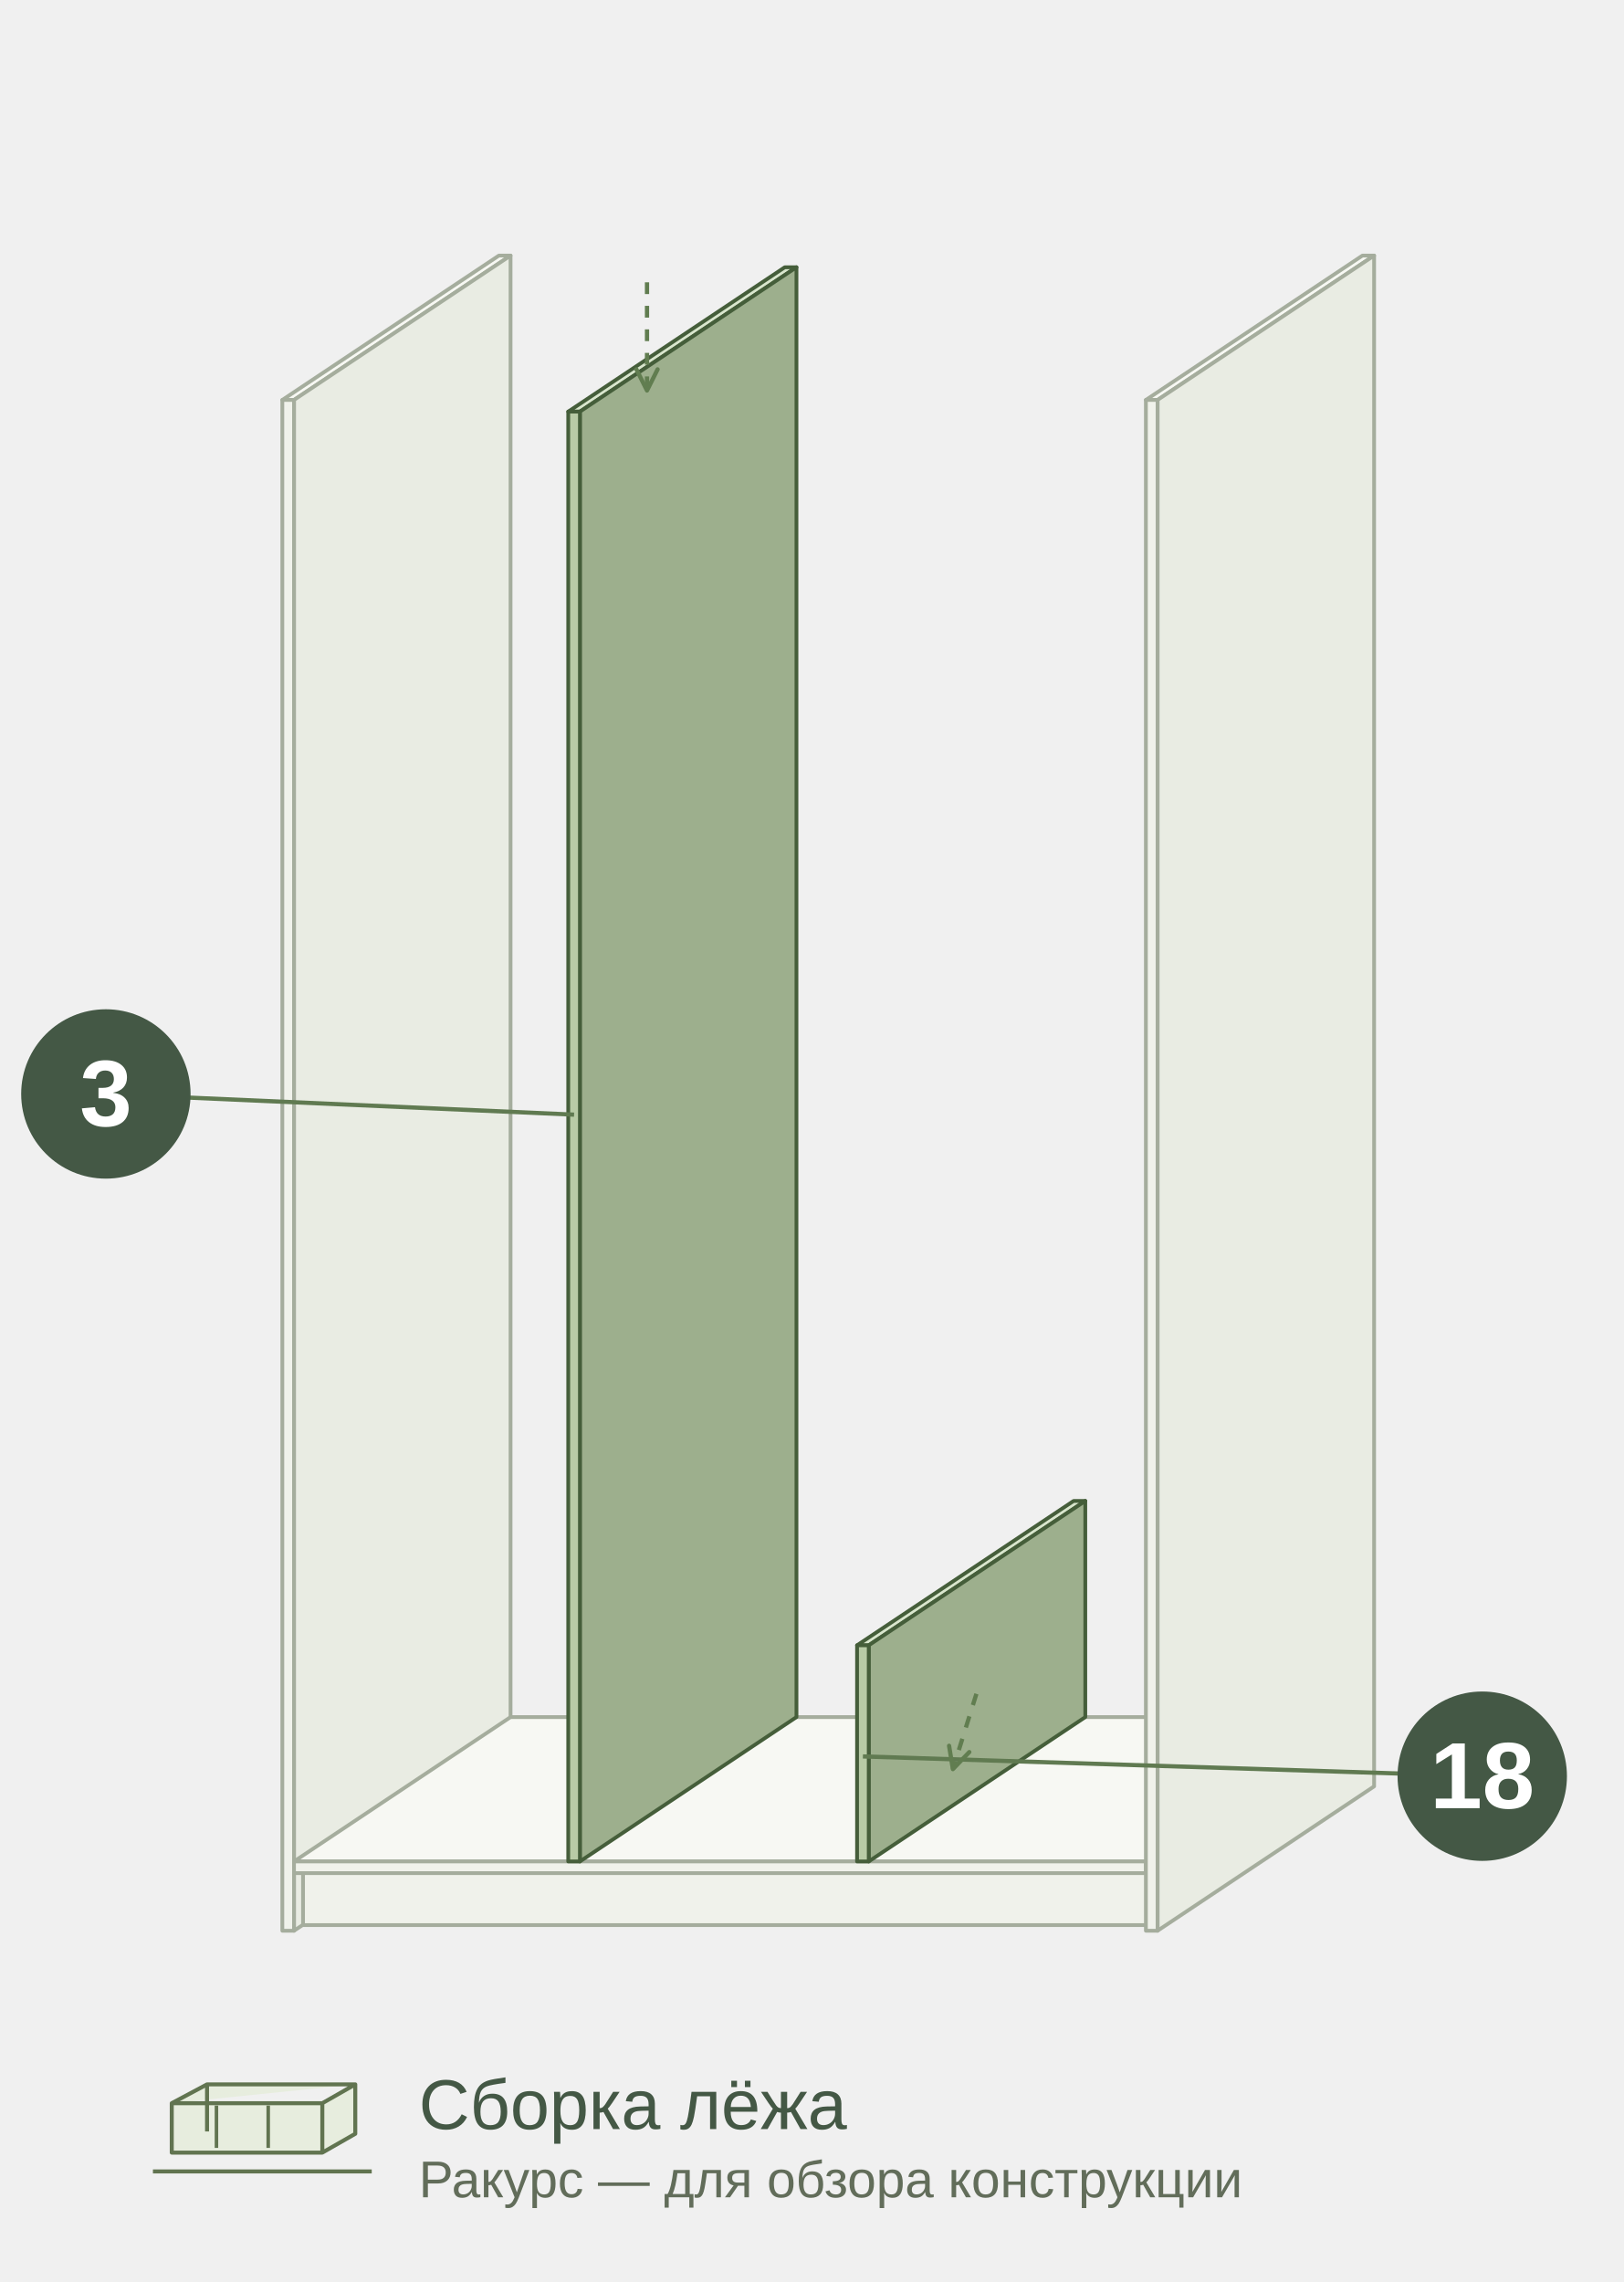
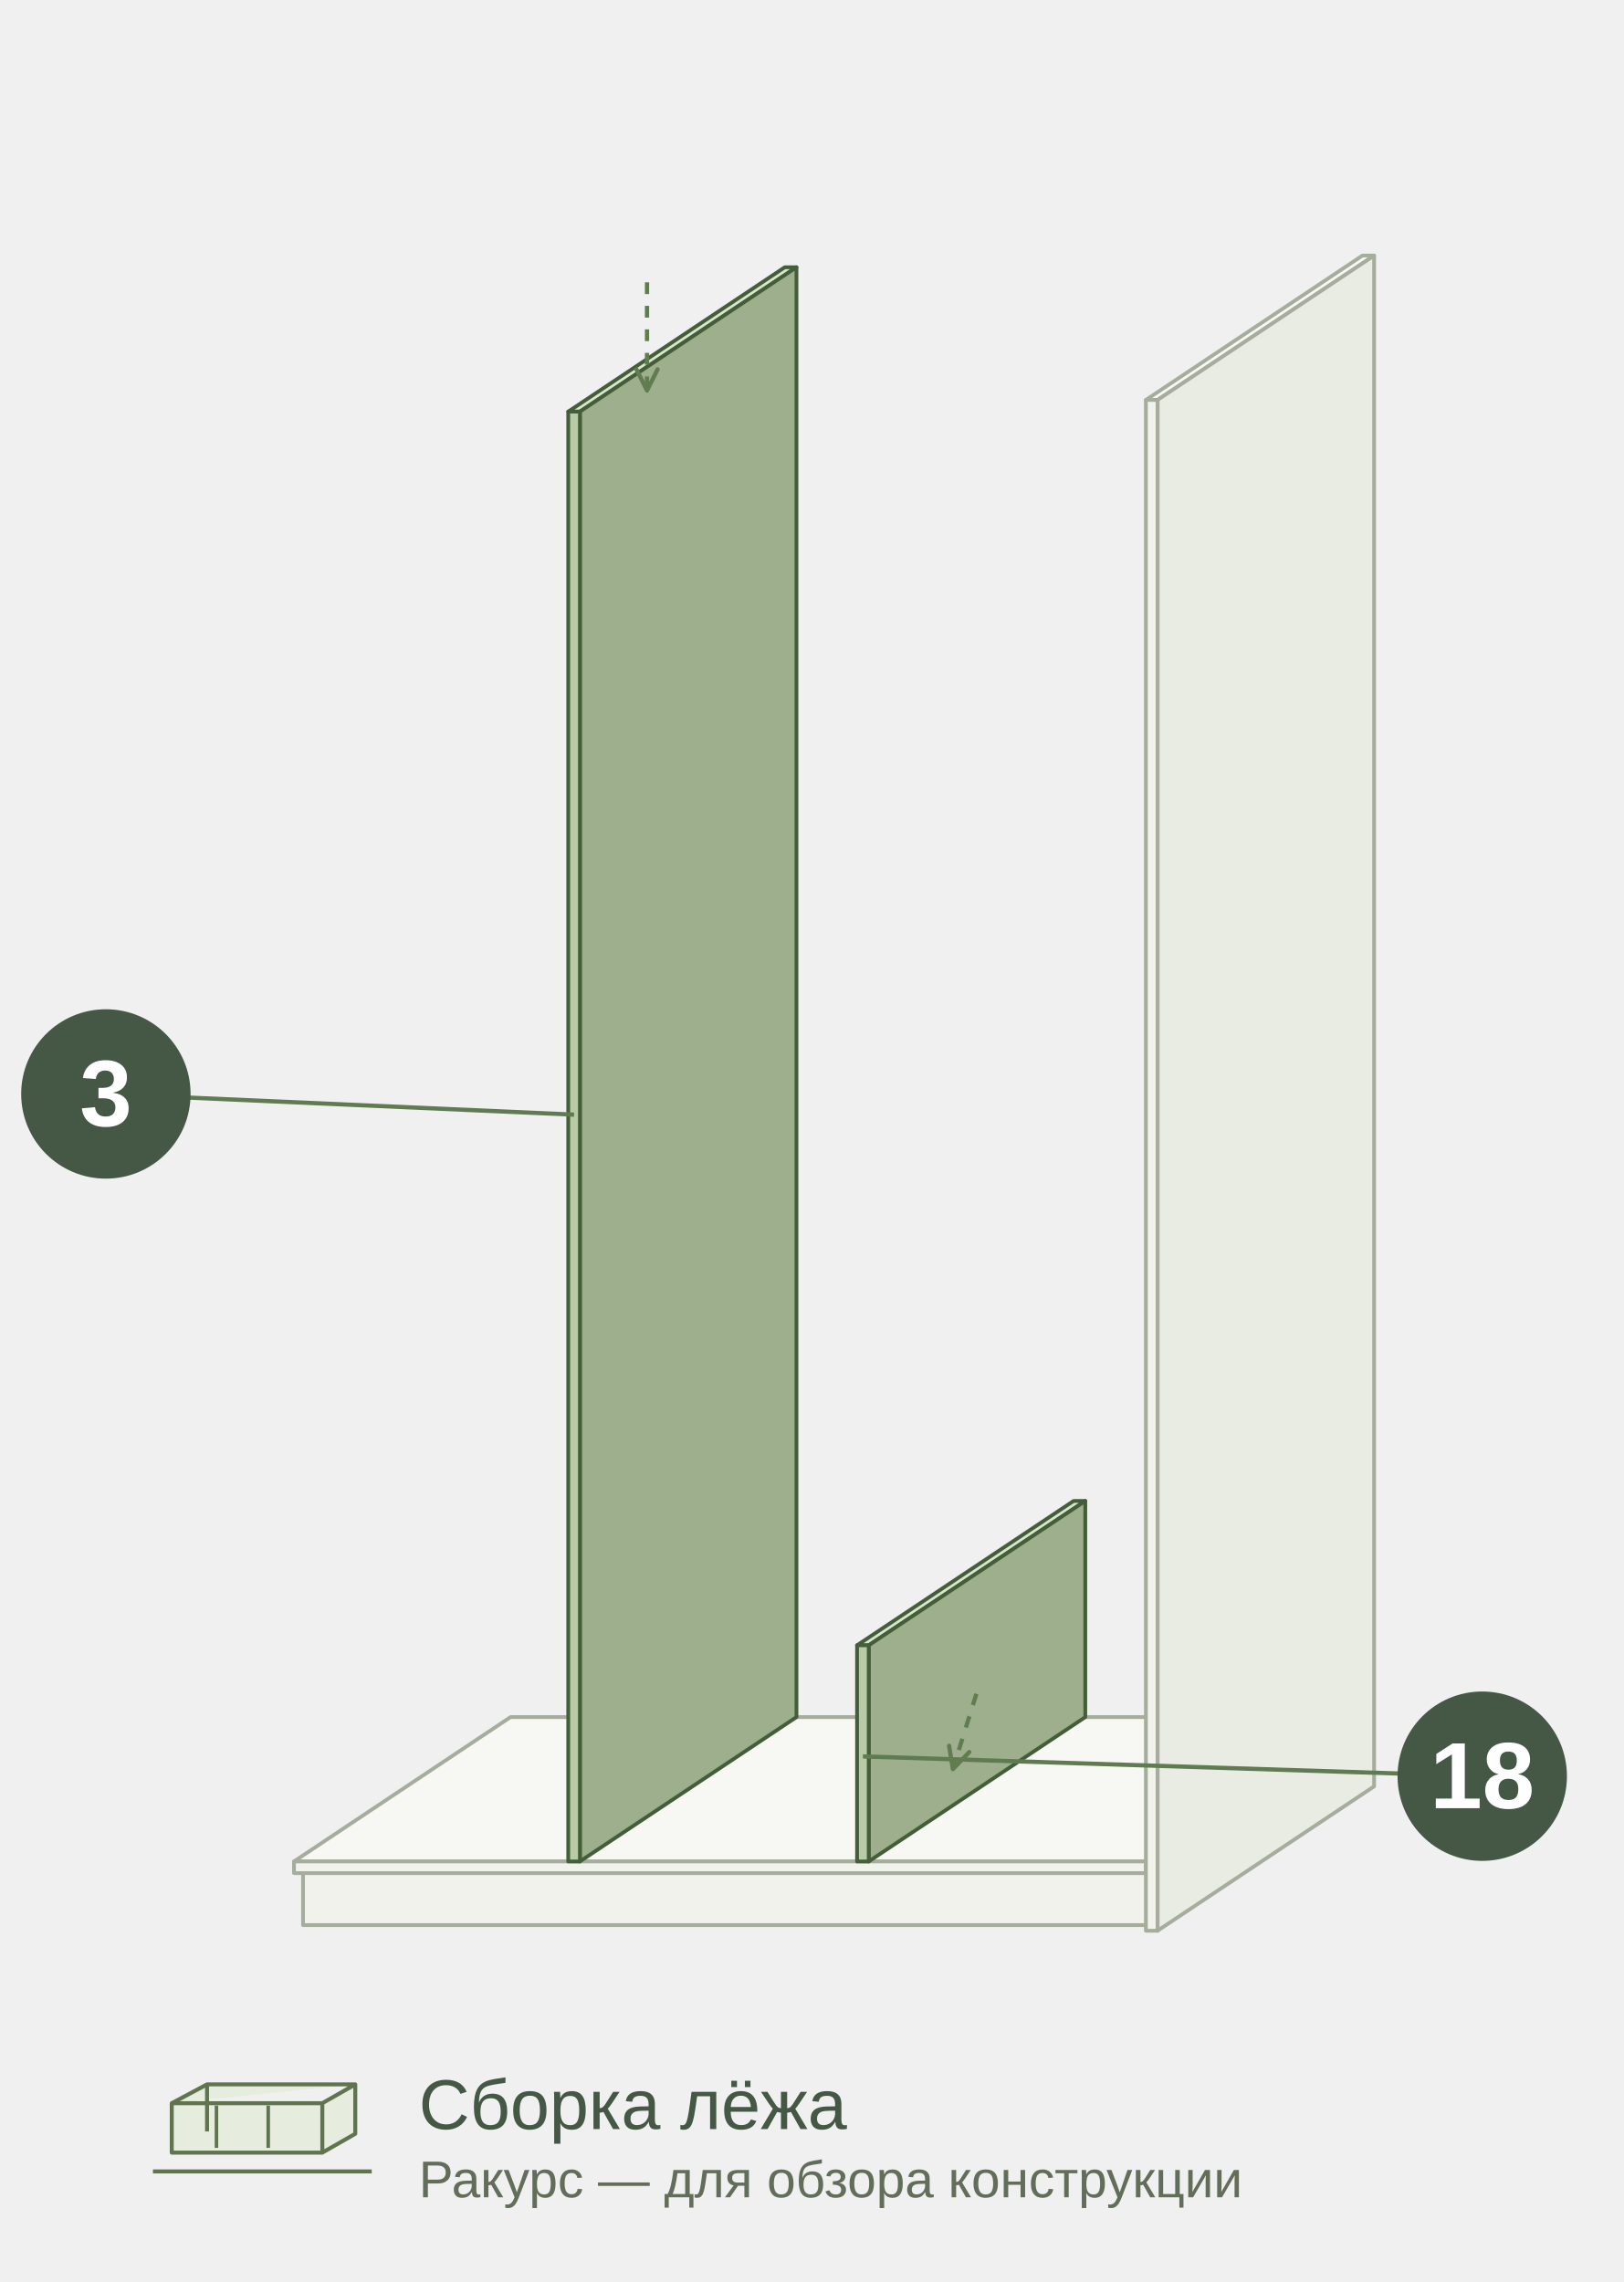
- <svg xmlns="http://www.w3.org/2000/svg" viewBox="35 -100 690 970" role="group" aria-label="Основная и нижняя стойки" style="font-family:Arial,sans-serif">
+ <svg xmlns="http://www.w3.org/2000/svg" viewBox="35 -100 690 970" role="group" aria-label="Основная и нижняя стойки; левая боковина пока отложена" style="font-family:Arial,sans-serif">
  <defs>
    <marker id="vileta-arrow" viewBox="0 0 10 10" refX="9" refY="5" markerWidth="5" markerHeight="5" orient="auto-start-reverse">
      <path d="M1 1L9 5L1 9" fill="none" stroke="#617D50" stroke-width="1.8" />
    </marker>
  </defs>
-   <g data-scene="carcass" data-face-count="21" data-unresolved-order="0">
+   <g data-scene="carcass" data-face-count="18" data-unresolved-order="0">
+     <g class="diagram-part" data-part="19" data-face-axis="1">
+       <polygon points="233.76,647.00 595.84,647.00 599.68,644.44 237.60,644.44" fill="#F7F8F3" stroke="#A5AD9D" stroke-width="1.6" stroke-linejoin="round" />
+     </g>
    <g class="diagram-part" data-part="19" data-face-axis="0">
      <polygon points="595.84,647.00 599.68,644.44 599.68,669.09 595.84,671.64" fill="#E9ECE3" stroke="#A5AD9D" stroke-width="1.6" stroke-linejoin="round" />
+     </g>
+     <g class="diagram-part" data-part="19" data-face-axis="2">
+       <polygon points="233.76,647.00 595.84,647.00 595.84,671.64 233.76,671.64" fill="#F0F2EB" stroke="#A5AD9D" stroke-width="1.6" stroke-linejoin="round" />
+     </g>
+     <g class="diagram-part" data-part="19" data-face-axis="1">
+       <polygon points="163.80,693.64 525.88,693.64 529.72,691.08 167.64,691.08" fill="#F7F8F3" stroke="#A5AD9D" stroke-width="1.6" stroke-linejoin="round" />
    </g>
    <g class="diagram-part" data-part="19" data-face-axis="0">
      <polygon points="525.88,693.64 529.72,691.08 529.72,715.73 525.88,718.29" fill="#E9ECE3" stroke="#A5AD9D" stroke-width="1.6" stroke-linejoin="round" />
    </g>
-     <g class="diagram-part" data-part="1" data-face-axis="1">
-       <polygon points="155.00,70.00 159.96,70.00 252.00,8.64 247.04,8.64" fill="#F7F8F3" stroke="#A5AD9D" stroke-width="1.6" stroke-linejoin="round" />
-     </g>
-     <g class="diagram-part" data-part="1" data-face-axis="0">
-       <polygon points="159.96,70.00 252.00,8.64 252.00,659.33 159.96,720.69" fill="#E9ECE3" stroke="#A5AD9D" stroke-width="1.6" stroke-linejoin="round" />
-     </g>
-     <g class="diagram-part" data-part="1" data-face-axis="2">
-       <polygon points="155.00,70.00 159.96,70.00 159.96,720.69 155.00,720.69" fill="#F0F2EB" stroke="#A5AD9D" stroke-width="1.6" stroke-linejoin="round" />
+     <g class="diagram-part" data-part="19" data-face-axis="2">
+       <polygon points="163.80,693.64 525.88,693.64 525.88,718.29 163.80,718.29" fill="#F0F2EB" stroke="#A5AD9D" stroke-width="1.6" stroke-linejoin="round" />
    </g>
    <g class="diagram-part is-current" data-part="18" data-face-axis="1">
      <polygon points="399.28,599.36 404.24,599.36 496.28,538.00 491.32,538.00" fill="#D9E6CD" stroke="#455E3A" stroke-width="1.6" stroke-linejoin="round" />
    </g>
    <g class="diagram-part is-current" data-part="3" data-face-axis="1">
      <polygon points="276.52,74.96 281.48,74.96 373.52,13.60 368.56,13.60" fill="#D9E6CD" stroke="#455E3A" stroke-width="1.6" stroke-linejoin="round" />
    </g>
    <g class="diagram-part" data-part="2" data-face-axis="1">
      <polygon points="522.04,70.00 527.00,70.00 619.04,8.64 614.08,8.64" fill="#F7F8F3" stroke="#A5AD9D" stroke-width="1.6" stroke-linejoin="round" />
-     </g>
-     <g class="diagram-part" data-part="19" data-face-axis="1">
-       <polygon points="233.76,647.00 595.84,647.00 599.68,644.44 237.60,644.44" fill="#F7F8F3" stroke="#A5AD9D" stroke-width="1.6" stroke-linejoin="round" />
-     </g>
-     <g class="diagram-part" data-part="19" data-face-axis="2">
-       <polygon points="233.76,647.00 595.84,647.00 595.84,671.64 233.76,671.64" fill="#F0F2EB" stroke="#A5AD9D" stroke-width="1.6" stroke-linejoin="round" />
-     </g>
-     <g class="diagram-part" data-part="19" data-face-axis="1">
-       <polygon points="163.80,693.64 525.88,693.64 529.72,691.08 167.64,691.08" fill="#F7F8F3" stroke="#A5AD9D" stroke-width="1.6" stroke-linejoin="round" />
-     </g>
-     <g class="diagram-part" data-part="19" data-face-axis="2">
-       <polygon points="163.80,693.64 525.88,693.64 525.88,718.29 163.80,718.29" fill="#F0F2EB" stroke="#A5AD9D" stroke-width="1.6" stroke-linejoin="round" />
    </g>
    <g class="diagram-part" data-part="8" data-face-axis="1">
      <polygon points="159.96,691.24 522.04,691.24 614.08,629.88 252.00,629.88" fill="#F7F8F3" stroke="#A5AD9D" stroke-width="1.6" stroke-linejoin="round" />
    </g>
    <g class="diagram-part" data-part="8" data-face-axis="0">
      <polygon points="522.04,691.24 614.08,629.88 614.08,634.84 522.04,696.20" fill="#E9ECE3" stroke="#A5AD9D" stroke-width="1.6" stroke-linejoin="round" />
    </g>
    <g class="diagram-part" data-part="8" data-face-axis="2">
      <polygon points="159.96,691.24 522.04,691.24 522.04,696.20 159.96,696.20" fill="#F0F2EB" stroke="#A5AD9D" stroke-width="1.6" stroke-linejoin="round" />
    </g>
    <g class="diagram-part is-current" data-part="18" data-face-axis="0">
      <polygon points="404.24,599.36 496.28,538.00 496.28,629.88 404.24,691.24" fill="#9DAF8D" stroke="#455E3A" stroke-width="1.6" stroke-linejoin="round" />
    </g>
    <g class="diagram-part is-current" data-part="18" data-face-axis="2">
      <polygon points="399.28,599.36 404.24,599.36 404.24,691.24 399.28,691.24" fill="#B8CBA6" stroke="#455E3A" stroke-width="1.6" stroke-linejoin="round" />
    </g>
    <g class="diagram-part is-current" data-part="3" data-face-axis="0">
      <polygon points="281.48,74.96 373.52,13.60 373.52,629.88 281.48,691.24" fill="#9DAF8D" stroke="#455E3A" stroke-width="1.6" stroke-linejoin="round" />
    </g>
    <g class="diagram-part is-current" data-part="3" data-face-axis="2">
      <polygon points="276.52,74.96 281.48,74.96 281.48,691.24 276.52,691.24" fill="#B8CBA6" stroke="#455E3A" stroke-width="1.6" stroke-linejoin="round" />
    </g>
    <g class="diagram-part" data-part="2" data-face-axis="0">
      <polygon points="527.00,70.00 619.04,8.64 619.04,659.33 527.00,720.69" fill="#E9ECE3" stroke="#A5AD9D" stroke-width="1.6" stroke-linejoin="round" />
    </g>
    <g class="diagram-part" data-part="2" data-face-axis="2">
      <polygon points="522.04,70.00 527.00,70.00 527.00,720.69 522.04,720.69" fill="#F0F2EB" stroke="#A5AD9D" stroke-width="1.6" stroke-linejoin="round" />
    </g>
  </g>
  <g class="diagram-part diagram-callout" data-part="3" tabindex="0" role="button" aria-label="Показать деталь №3">
    <path d="M279 373.8 L80 365" fill="none" stroke="#607A51" stroke-width="1.8" />
    <circle cx="80" cy="365" r="36" fill="#445845" />
    <text x="80" y="378.6" text-anchor="middle" fill="#fff" font-size="40" font-weight="600">3</text>
  </g>
  <g class="diagram-part diagram-callout" data-part="18" tabindex="0" role="button" aria-label="Показать деталь №18">
    <path d="M401.76 646.6 L665 655" fill="none" stroke="#607A51" stroke-width="1.8" />
    <circle cx="665" cy="655" r="36" fill="#445845" />
    <text x="665" y="668.6" text-anchor="middle" fill="#fff" font-size="40" font-weight="600">18</text>
  </g>
  <path d="M310 20 L310 66" fill="none" stroke="#617D50" stroke-width="1.8" stroke-dasharray="5 5" />
  <path d="M314.5 57L310 66L305.5 57" fill="none" stroke="#617D50" stroke-width="1.8" stroke-linecap="round" stroke-linejoin="round" />
  <path d="M450 620 L440 652" fill="none" stroke="#617D50" stroke-width="1.8" stroke-dasharray="5 5" />
  <path d="M446.98 644.752L440 652L438.389 642.067" fill="none" stroke="#617D50" stroke-width="1.8" stroke-linecap="round" stroke-linejoin="round" />
  <g transform="translate(100 786)">
    <path d="M0 37H93M8 29V8L72 8L86 0V21L72 29Z M8 8L23 0H86 M72 8V29 M23 0V20" fill="#E7EDDE" stroke="#617450" stroke-width="1.7" stroke-linejoin="round" />
    <path d="M27 9V27M49 9V27" fill="none" stroke="#617450" stroke-width="1.5" />
    <text x="113" y="19" font-size="30" fill="#445845">Сборка лёжа</text>
    <text x="113" y="48" font-size="22" fill="#626D5A">Ракурс — для обзора конструкции</text>
  </g>
</svg>
